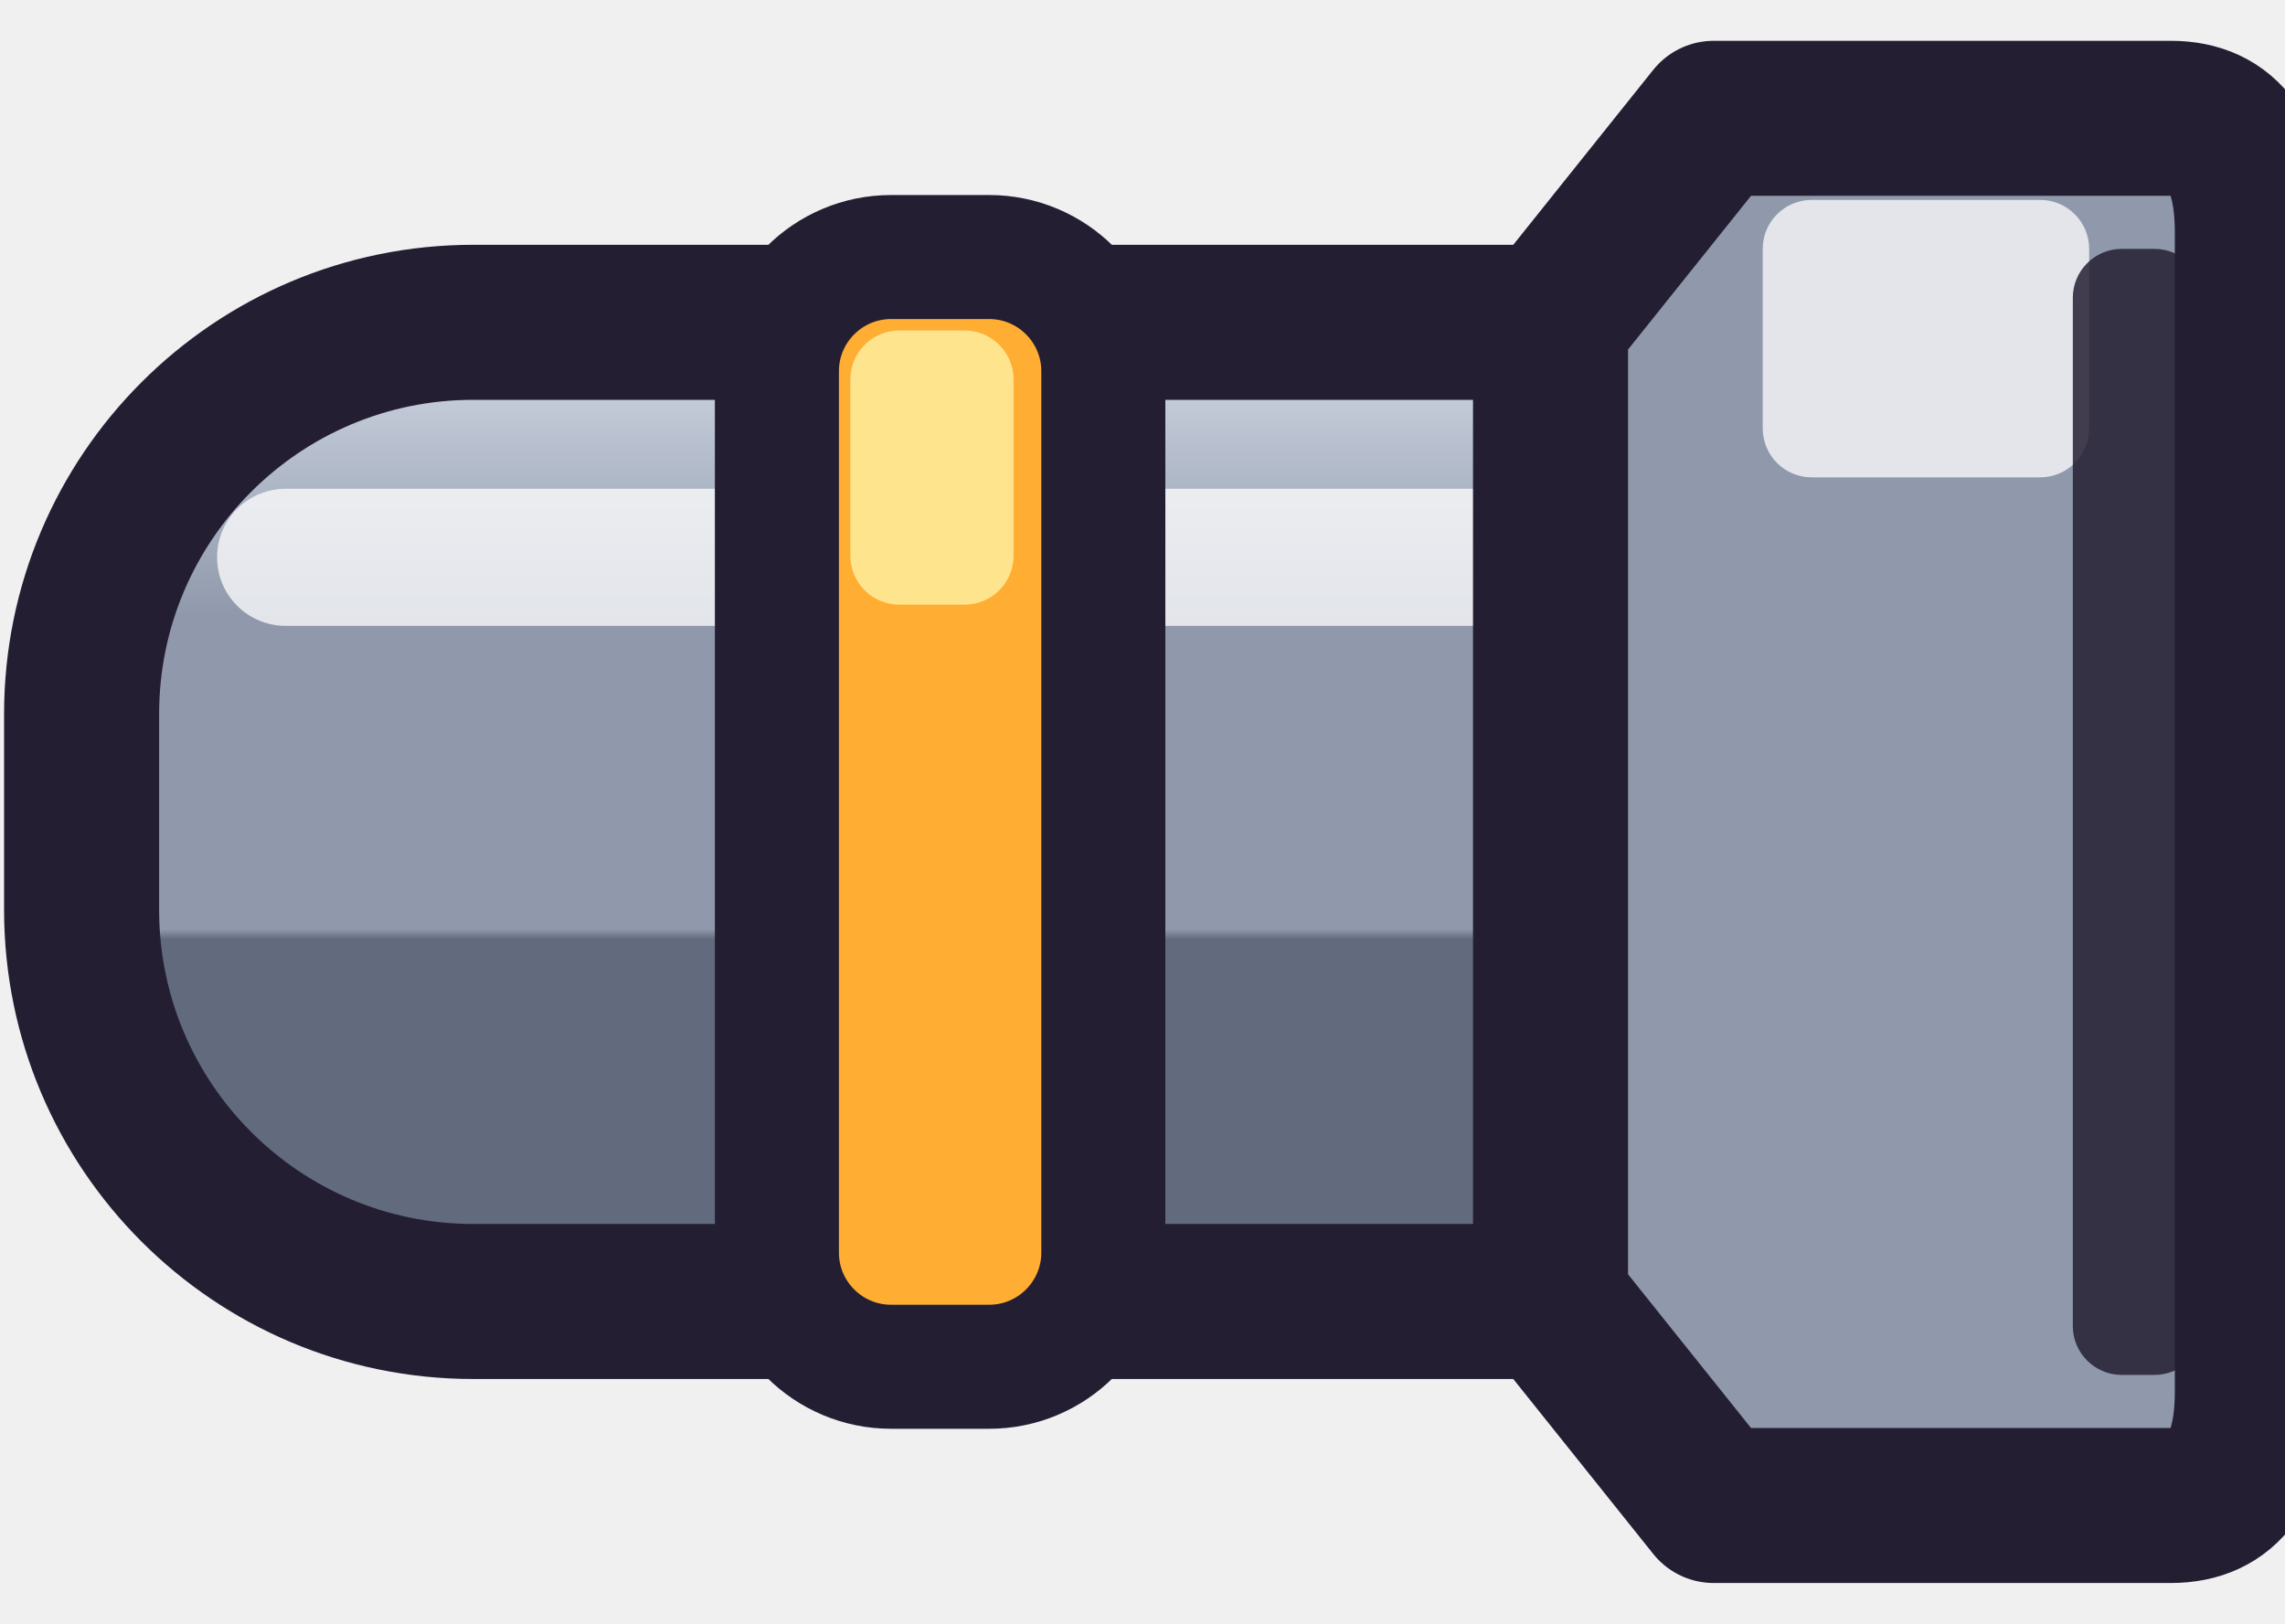
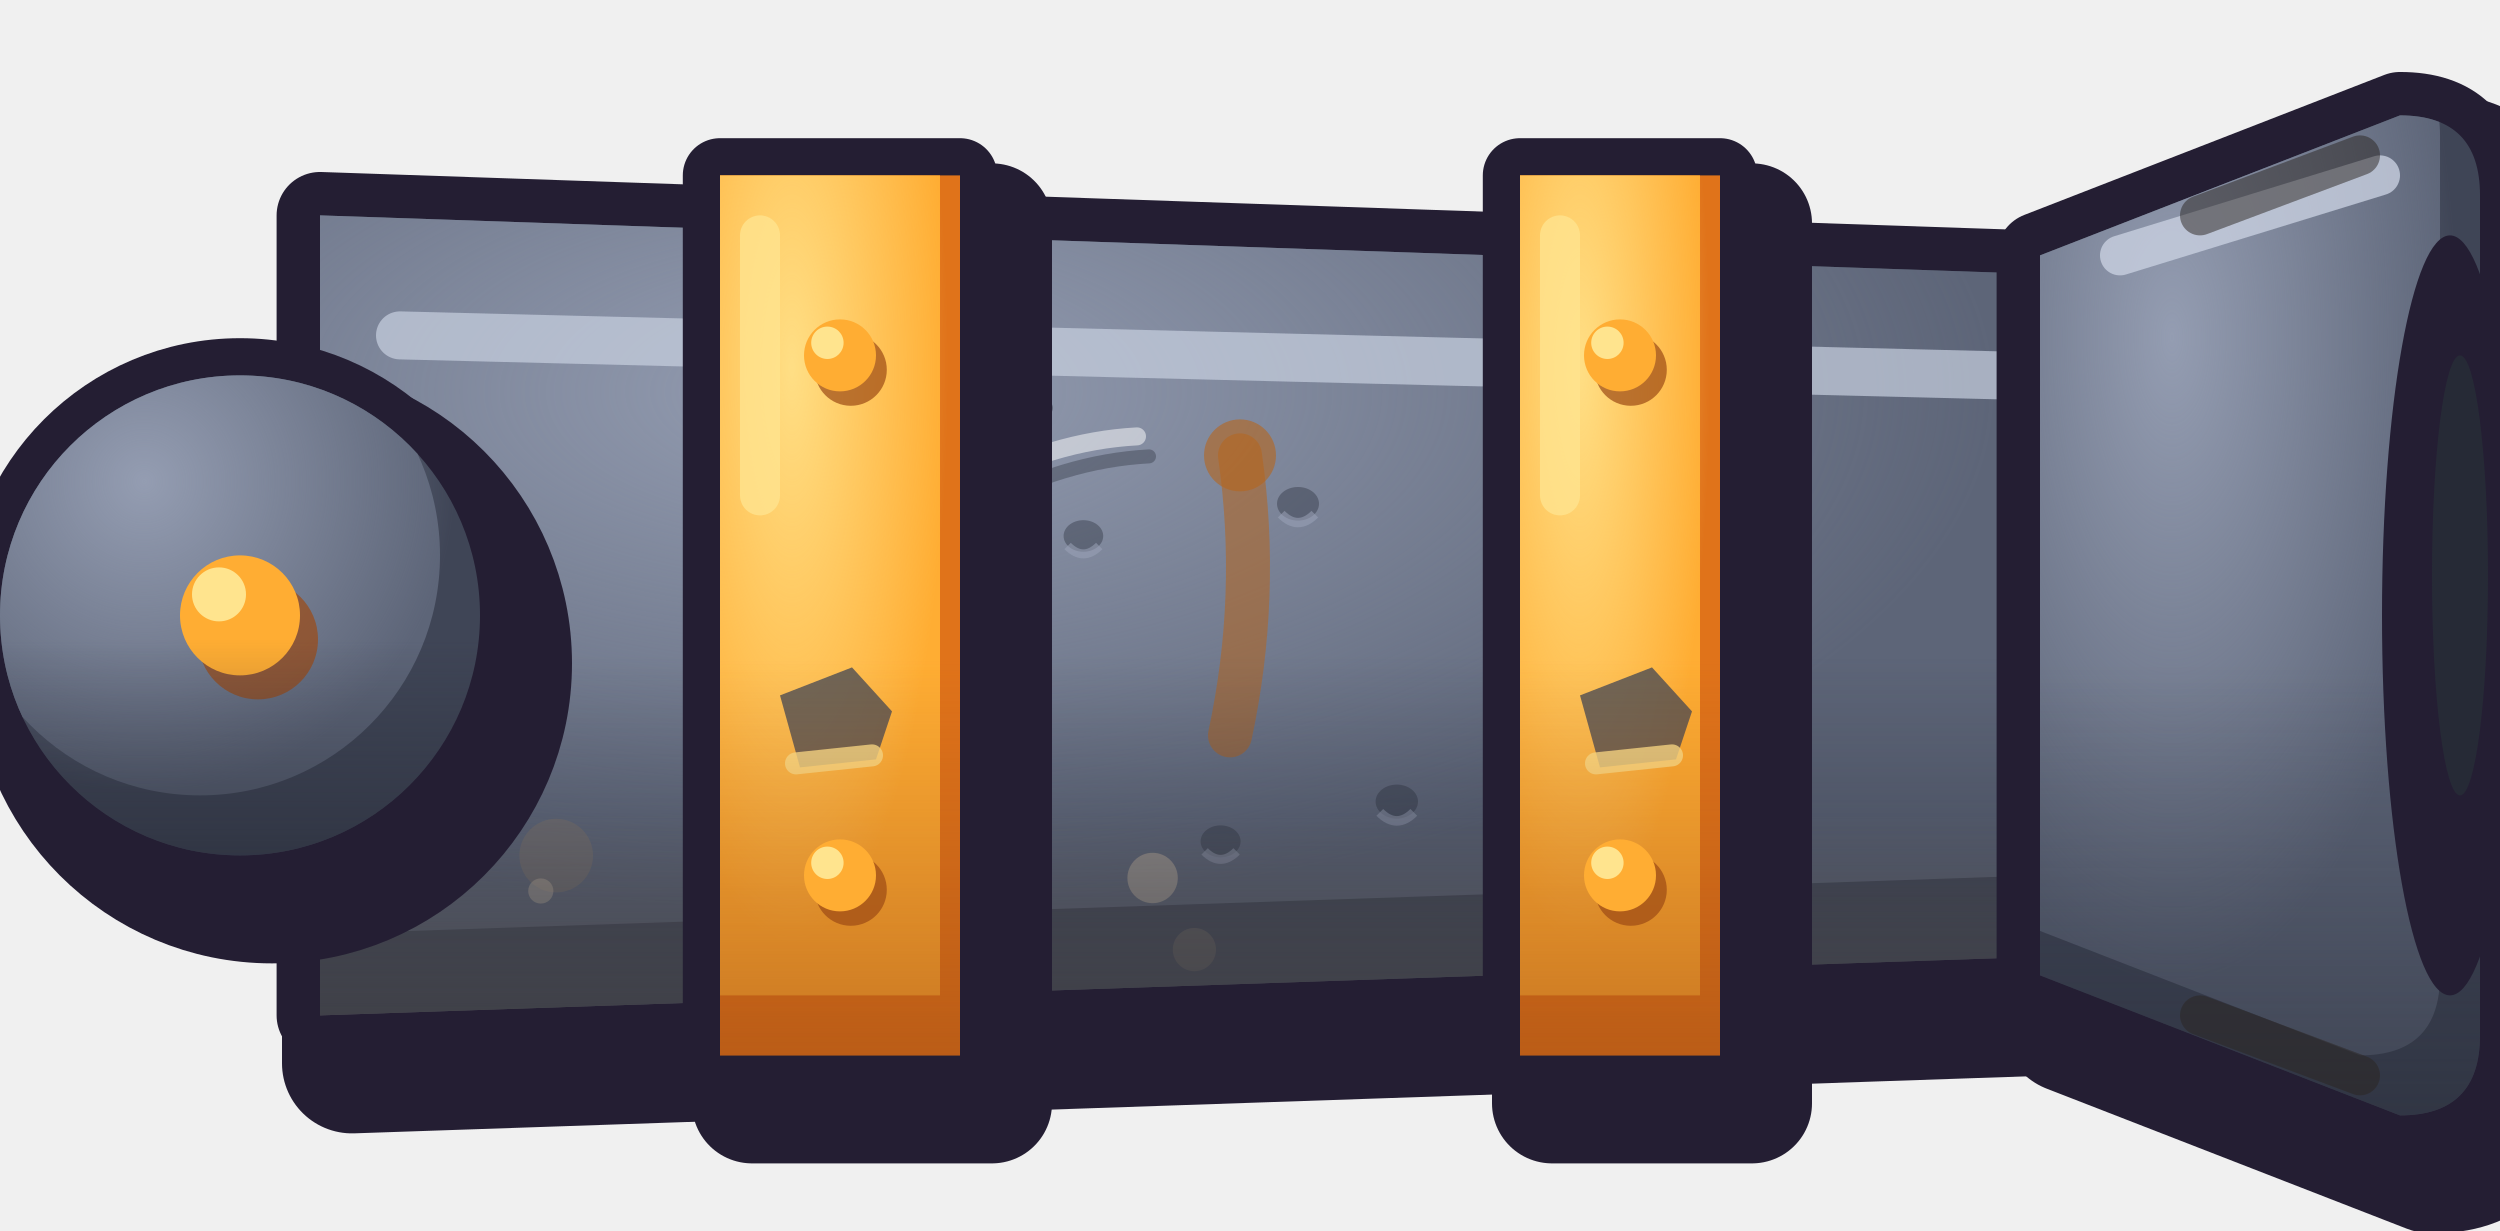
- <svg xmlns="http://www.w3.org/2000/svg" width="28" height="19.9" viewBox="0 -9.95 28 19.9">
+ <svg xmlns="http://www.w3.org/2000/svg" width="32.5" height="16" viewBox="0 -8 32.5 16">
  <defs>
-     <linearGradient id="a" x1="0" x2="0" y1="-6" y2="6" gradientUnits="userSpaceOnUse">
-       <stop offset="0" stop-color="#d5dce8" />
-       <stop offset=".3" stop-color="#8f99ab" />
-       <stop offset=".62" stop-color="#8f99ab" />
-       <stop offset=".63" stop-color="#626b7e" />
-       <stop offset="1" stop-color="#626b7e" />
+     <linearGradient id="c" x1="0" x2="0" y1="0" y2="1">
+       <stop offset=".75" stop-color="#8c7d6c" stop-opacity="0" />
+       <stop offset="1" stop-color="#8c7d6c" stop-opacity=".42" />
    </linearGradient>
+     <linearGradient id="d" x1="0" x2="0" y1="0" y2="1">
+       <stop offset=".55" stop-color="#262a36" stop-opacity="0" />
+       <stop offset="1" stop-color="#262a36" stop-opacity=".55" />
+     </linearGradient>
+     <linearGradient id="g" x1="0" x2="0" y1="0" y2="1">
+       <stop offset=".55" stop-color="#9c4a14" stop-opacity="0" />
+       <stop offset="1" stop-color="#9c4a14" stop-opacity=".55" />
+     </linearGradient>
+     <linearGradient id="j" x1="0" x2="0" y1="0" y2="1">
+       <stop offset=".55" stop-color="#9c4a14" stop-opacity="0" />
+       <stop offset="1" stop-color="#9c4a14" stop-opacity=".55" />
+     </linearGradient>
+     <linearGradient id="m" x1="0" x2="0" y1="0" y2="1">
+       <stop offset=".55" stop-color="#262a36" stop-opacity="0" />
+       <stop offset="1" stop-color="#262a36" stop-opacity=".55" />
+     </linearGradient>
+     <linearGradient id="p" x1="0" x2="0" y1="0" y2="1">
+       <stop offset=".55" stop-color="#262a36" stop-opacity="0" />
+       <stop offset="1" stop-color="#262a36" stop-opacity=".55" />
+     </linearGradient>
+     <radialGradient id="b" cx=".3" cy=".22" r=".65">
+       <stop offset="0" stop-color="#9aa3b8" stop-opacity=".9" />
+       <stop offset="1" stop-color="#9aa3b8" stop-opacity="0" />
+     </radialGradient>
+     <radialGradient id="f" cx=".3" cy=".22" r=".65">
+       <stop offset="0" stop-color="#ffe48e" stop-opacity=".9" />
+       <stop offset="1" stop-color="#ffe48e" stop-opacity="0" />
+     </radialGradient>
+     <radialGradient id="i" cx=".3" cy=".22" r=".65">
+       <stop offset="0" stop-color="#ffe48e" stop-opacity=".9" />
+       <stop offset="1" stop-color="#ffe48e" stop-opacity="0" />
+     </radialGradient>
+     <radialGradient id="l" cx=".3" cy=".22" r=".65">
+       <stop offset="0" stop-color="#9aa3b8" stop-opacity=".9" />
+       <stop offset="1" stop-color="#9aa3b8" stop-opacity="0" />
+     </radialGradient>
+     <radialGradient id="o" cx=".3" cy=".22" r=".65">
+       <stop offset="0" stop-color="#9aa3b8" stop-opacity=".9" />
+       <stop offset="1" stop-color="#9aa3b8" stop-opacity="0" />
+     </radialGradient>
+     <clipPath id="a">
+       <path d="m6-20 88 3v34L6 20Z" />
+     </clipPath>
+     <clipPath id="e">
+       <path d="M26-22h12v44H26Z" />
+     </clipPath>
+     <clipPath id="h">
+       <path d="M66-22h10v44H66Z" />
+     </clipPath>
+     <clipPath id="k">
+       <path d="m92-18 18-7q4 0 4 4v42q0 4-4 4l-18-7Z" />
+     </clipPath>
+     <clipPath id="n">
+       <path d="M-10 0a12 12 0 1 0 24 0 12 12 0 1 0-24 0" />
+     </clipPath>
  </defs>
-   <rect width="26" height="12" x="1" y="-6" fill="url(#a)" stroke="#241e33" stroke-width="1.9" rx="4.8" />
-   <path stroke="#fff" stroke-linecap="round" stroke-width="1.68" d="M3.5-3.12H22" opacity=".75" />
-   <rect width="4" height="13.6" x="9.52" y="-6.8" fill="#ffad33" stroke="#241e33" stroke-width="1.52" rx="1.4" />
-   <rect width="2" height="3.36" x="10.42" y="-5.9" fill="#ffe48e" rx=".6" />
-   <path fill="#8f99ab" stroke="#241e33" stroke-linejoin="round" stroke-width="1.9" d="m19-6 2-2.5h5.6q1 0 1 1.4V7.1q0 1.4-1 1.4H21L19 6Z" />
-   <rect width="4" height="3.4" x="21.6" y="-7.5" fill="#fff" opacity=".75" rx=".6" />
-   <rect width="1.6" height="13.8" x="25.4" y="-6.9" fill="#241e33" opacity=".85" rx=".6" />
+   <g transform="translate(2.6)scale(.26)">
+     <path fill="#241e33" stroke="#241e33" stroke-linejoin="round" stroke-width="7" d="m7.6-17.6 88 3v34l-88 3Z" />
+     <path fill="#241e33" stroke="#241e33" stroke-linejoin="round" stroke-width="4.34" d="m6-20 88 3v34L6 20Z" />
+     <g clip-path="url(#a)">
+       <path fill="#3f4556" d="m6-20 88 3v34L6 20Z" />
+       <path fill="#5d6578" d="m4-24 88 3v34L4 16Z" />
+       <path fill="url(#b)" d="M6-20h88v40H6z" />
+       <ellipse cx="28.51" cy="10.33" fill="#262a36" opacity=".38" rx="1.04" ry=".84" />
+       <path fill="none" stroke="#9aa3b8" stroke-width=".47" d="M27.68 10.86q.83.83 1.67 0" opacity=".55" />
+       <ellipse cx="54.9" cy="-5.58" fill="#262a36" opacity=".38" rx="1.05" ry=".84" />
+       <path fill="none" stroke="#9aa3b8" stroke-width=".47" d="M54.06-5.06q.84.84 1.68 0" opacity=".55" />
+       <ellipse cx="34.74" cy="-5.88" fill="#262a36" opacity=".38" rx=".87" ry=".7" />
+       <path fill="none" stroke="#9aa3b8" stroke-width=".39" d="M34.05-5.45q.69.7 1.39 0" opacity=".55" />
+       <ellipse cx="51.03" cy="11.3" fill="#262a36" opacity=".38" rx="1" ry=".8" />
+       <path fill="none" stroke="#9aa3b8" stroke-width=".45" d="M50.23 11.8q.8.8 1.6 0" opacity=".55" />
+       <ellipse cx="44.17" cy="-3.97" fill="#262a36" opacity=".38" rx=".99" ry=".79" />
+       <path fill="none" stroke="#9aa3b8" stroke-width=".45" d="M43.38-3.47q.79.79 1.58 0" opacity=".55" />
+       <ellipse cx="31.13" cy="-1.24" fill="#262a36" opacity=".38" rx=".65" ry=".52" />
+       <path fill="none" stroke="#9aa3b8" stroke-width=".29" d="M30.61-.92q.52.53 1.05 0" opacity=".55" />
+       <ellipse cx="59.84" cy="9.31" fill="#262a36" opacity=".38" rx="1.06" ry=".85" />
+       <path fill="none" stroke="#9aa3b8" stroke-width=".48" d="M58.99 9.85q.85.85 1.7 0" opacity=".55" />
+       <ellipse cx="27.65" cy=".67" fill="#262a36" opacity=".38" rx="1.14" ry=".91" />
+       <path fill="none" stroke="#9aa3b8" stroke-width=".51" d="M26.73 1.24q.92.91 1.83 0" opacity=".55" />
+       <ellipse cx="93.97" cy="7.13" fill="#262a36" opacity=".38" rx=".93" ry=".74" />
+       <path fill="none" stroke="#9aa3b8" stroke-width=".42" d="M93.23 7.6q.74.74 1.49 0" opacity=".55" />
+       <ellipse cx="70.51" cy="5.87" fill="#262a36" opacity=".38" rx=".97" ry=".78" />
+       <path fill="none" stroke="#9aa3b8" stroke-width=".44" d="M69.73 6.35q.78.78 1.56 0" opacity=".55" />
+       <path fill="none" stroke="#fff" stroke-linecap="round" stroke-width=".9" d="M38.35-6.4q4.25-2.32 8.5-2.55" opacity=".5" />
+       <path fill="none" stroke="#262a36" stroke-linecap="round" stroke-width=".7" d="M38.95-5.4q4.25-2.32 8.5-2.55" opacity=".35" />
+       <path fill="none" stroke="#fff" stroke-linecap="round" stroke-width=".9" d="M35.05-9.37q3.33-2.82 6.65-2" opacity=".5" />
+       <path fill="none" stroke="#262a36" stroke-linecap="round" stroke-width=".7" d="M35.65-8.37q3.33-2.82 6.65-2" opacity=".35" />
+       <path fill="none" stroke="#fff" stroke-linecap="round" stroke-width=".9" d="M68.32-17.15q4.62-1.84 9.25-2.77" opacity=".5" />
+       <path fill="none" stroke="#262a36" stroke-linecap="round" stroke-width=".7" d="M68.92-16.15q4.62-1.84 9.25-2.77" opacity=".35" />
+       <path fill="url(#c)" d="M6-20h88v40H6z" />
+       <circle cx="17.81" cy="12.01" r="1.84" fill="#8c7d6c" opacity=".45" />
+       <circle cx="29.87" cy="14.85" r="1.41" fill="#c9b8a2" opacity=".35" />
+       <circle cx="47.63" cy="13.13" r="1.26" fill="#c9b8a2" opacity=".54" />
+       <circle cx="30.07" cy="16.21" r="1.14" fill="#8c7d6c" opacity=".45" />
+       <circle cx="17.04" cy="13.78" r=".63" fill="#c9b8a2" opacity=".45" />
+       <circle cx="49.72" cy="16.71" r="1.08" fill="#8c7d6c" opacity=".39" />
+       <path fill="none" stroke="#b5651d" stroke-linecap="round" stroke-width="2.2" d="M52-8q1 7-.5 14" opacity=".55" />
+       <circle cx="52" cy="-8" r="1.8" fill="#b5651d" opacity=".6" />
+       <path stroke="#c8d0e0" stroke-linecap="round" stroke-width="2.4" d="m10-14 80 2" opacity=".7" />
+       <path fill="url(#d)" d="M6-20h88v40H6z" />
+     </g>
+     <path fill="#241e33" stroke="#241e33" stroke-linejoin="round" stroke-width="6" d="M27.6-19.6h12v44h-12Z" />
+     <path fill="#241e33" stroke="#241e33" stroke-linejoin="round" stroke-width="3.72" d="M26-22h12v44H26Z" />
+     <g clip-path="url(#e)">
+       <path fill="#e0731a" d="M26-22h12v44H26Z" />
+       <path fill="#ffad33" d="M25-25h12v44H25Z" />
+       <path fill="url(#f)" d="M26-22h12v44H26z" />
+       <path stroke="#ffe48e" stroke-linecap="round" stroke-width="2" d="M28-19v13" opacity=".8" />
+       <path fill="#3f4556" d="m29 4 3.6-1.4 2 2.2-.8 2.4-3.8.4z" opacity=".75" />
+       <path stroke="#ffe48e" stroke-linecap="round" stroke-width="1.1" d="m29.8 7.4 3.8-.4" opacity=".8" />
+       <path fill="url(#g)" d="M26-22h12v44H26z" />
+     </g>
+     <circle cx="32.54" cy="-12.28" r="1.8" fill="#9c4a14" opacity=".7" />
+     <circle cx="32" cy="-13" r="1.8" fill="#ffad33" />
+     <circle cx="31.37" cy="-13.63" r=".81" fill="#ffe48e" />
+     <circle cx="32.54" cy="13.72" r="1.8" fill="#9c4a14" opacity=".7" />
+     <circle cx="32" cy="13" r="1.8" fill="#ffad33" />
+     <circle cx="31.37" cy="12.37" r=".81" fill="#ffe48e" />
+     <path fill="#241e33" stroke="#241e33" stroke-linejoin="round" stroke-width="6" d="M67.6-19.6h10v44h-10Z" />
+     <path fill="#241e33" stroke="#241e33" stroke-linejoin="round" stroke-width="3.72" d="M66-22h10v44H66Z" />
+     <g clip-path="url(#h)">
+       <path fill="#e0731a" d="M66-22h10v44H66Z" />
+       <path fill="#ffad33" d="M65-25h10v44H65Z" />
+       <path fill="url(#i)" d="M66-22h10v44H66z" />
+       <path stroke="#ffe48e" stroke-linecap="round" stroke-width="2" d="M68-19v13" opacity=".8" />
+       <path fill="#3f4556" d="m69 4 3.6-1.4 2 2.2-.8 2.4-3.8.4z" opacity=".75" />
+       <path stroke="#ffe48e" stroke-linecap="round" stroke-width="1.1" d="m69.8 7.4 3.8-.4" opacity=".8" />
+       <path fill="url(#j)" d="M66-22h10v44H66z" />
+     </g>
+     <circle cx="71.54" cy="-12.28" r="1.8" fill="#9c4a14" opacity=".7" />
+     <circle cx="71" cy="-13" r="1.8" fill="#ffad33" />
+     <circle cx="70.37" cy="-13.63" r=".81" fill="#ffe48e" />
+     <circle cx="71.54" cy="13.72" r="1.8" fill="#9c4a14" opacity=".7" />
+     <circle cx="71" cy="13" r="1.8" fill="#ffad33" />
+     <circle cx="70.37" cy="12.37" r=".81" fill="#ffe48e" />
+     <path fill="#241e33" stroke="#241e33" stroke-linejoin="round" stroke-width="7" d="m93.6-15.6 18-7q4 0 4 4v42q0 4-4 4l-18-7Z" />
+     <path fill="#241e33" stroke="#241e33" stroke-linejoin="round" stroke-width="4.34" d="m92-18 18-7q4 0 4 4v42q0 4-4 4l-18-7Z" />
+     <g clip-path="url(#k)">
+       <path fill="#3f4556" d="m92-18 18-7q4 0 4 4v42q0 4-4 4l-18-7Z" />
+       <path fill="#5d6578" d="m90-21 18-7q4 0 4 4v42q0 4-4 4l-18-7Z" />
+       <path fill="url(#l)" d="M92-25h22v50H92z" />
+       <path stroke="#c8d0e0" stroke-linecap="round" stroke-width="2" d="m96-18 13-4" opacity=".8" />
+       <path fill="url(#m)" d="M92-25h22v50H92z" />
+     </g>
+     <ellipse cx="112.5" fill="#241e33" rx="3.4" ry="19" />
+     <ellipse cx="113" cy="-2" fill="#262a36" rx="1.4" ry="11" />
+     <path stroke="#2a2420" stroke-linecap="round" stroke-width="2" d="m100-20 8-3m-8 43 8 3" opacity=".5" />
+     <path fill="#241e33" stroke="#241e33" stroke-linejoin="round" stroke-width="6" d="M-8.4 2.4a12 12 0 1 0 24 0 12 12 0 1 0-24 0Z" />
+     <path fill="#241e33" stroke="#241e33" stroke-linejoin="round" stroke-width="3.72" d="M-10 0a12 12 0 1 0 24 0 12 12 0 1 0-24 0Z" />
+     <g clip-path="url(#n)">
+       <path fill="#3f4556" d="M-10 0a12 12 0 1 0 24 0 12 12 0 1 0-24 0" />
+       <path fill="#5d6578" d="M-12-3a12 12 0 1 0 24 0 12 12 0 1 0-24 0" />
+       <path fill="url(#o)" d="M-10-12h24v24h-24z" />
+       <circle cx="2.9" cy="1.2" r="3" fill="#9c4a14" opacity=".7" />
+       <circle cx="2" r="3" fill="#ffad33" />
+       <circle cx=".95" cy="-1.05" r="1.35" fill="#ffe48e" />
+       <path fill="url(#p)" d="M-10-12h24v24h-24z" />
+     </g>
+   </g>
</svg>
